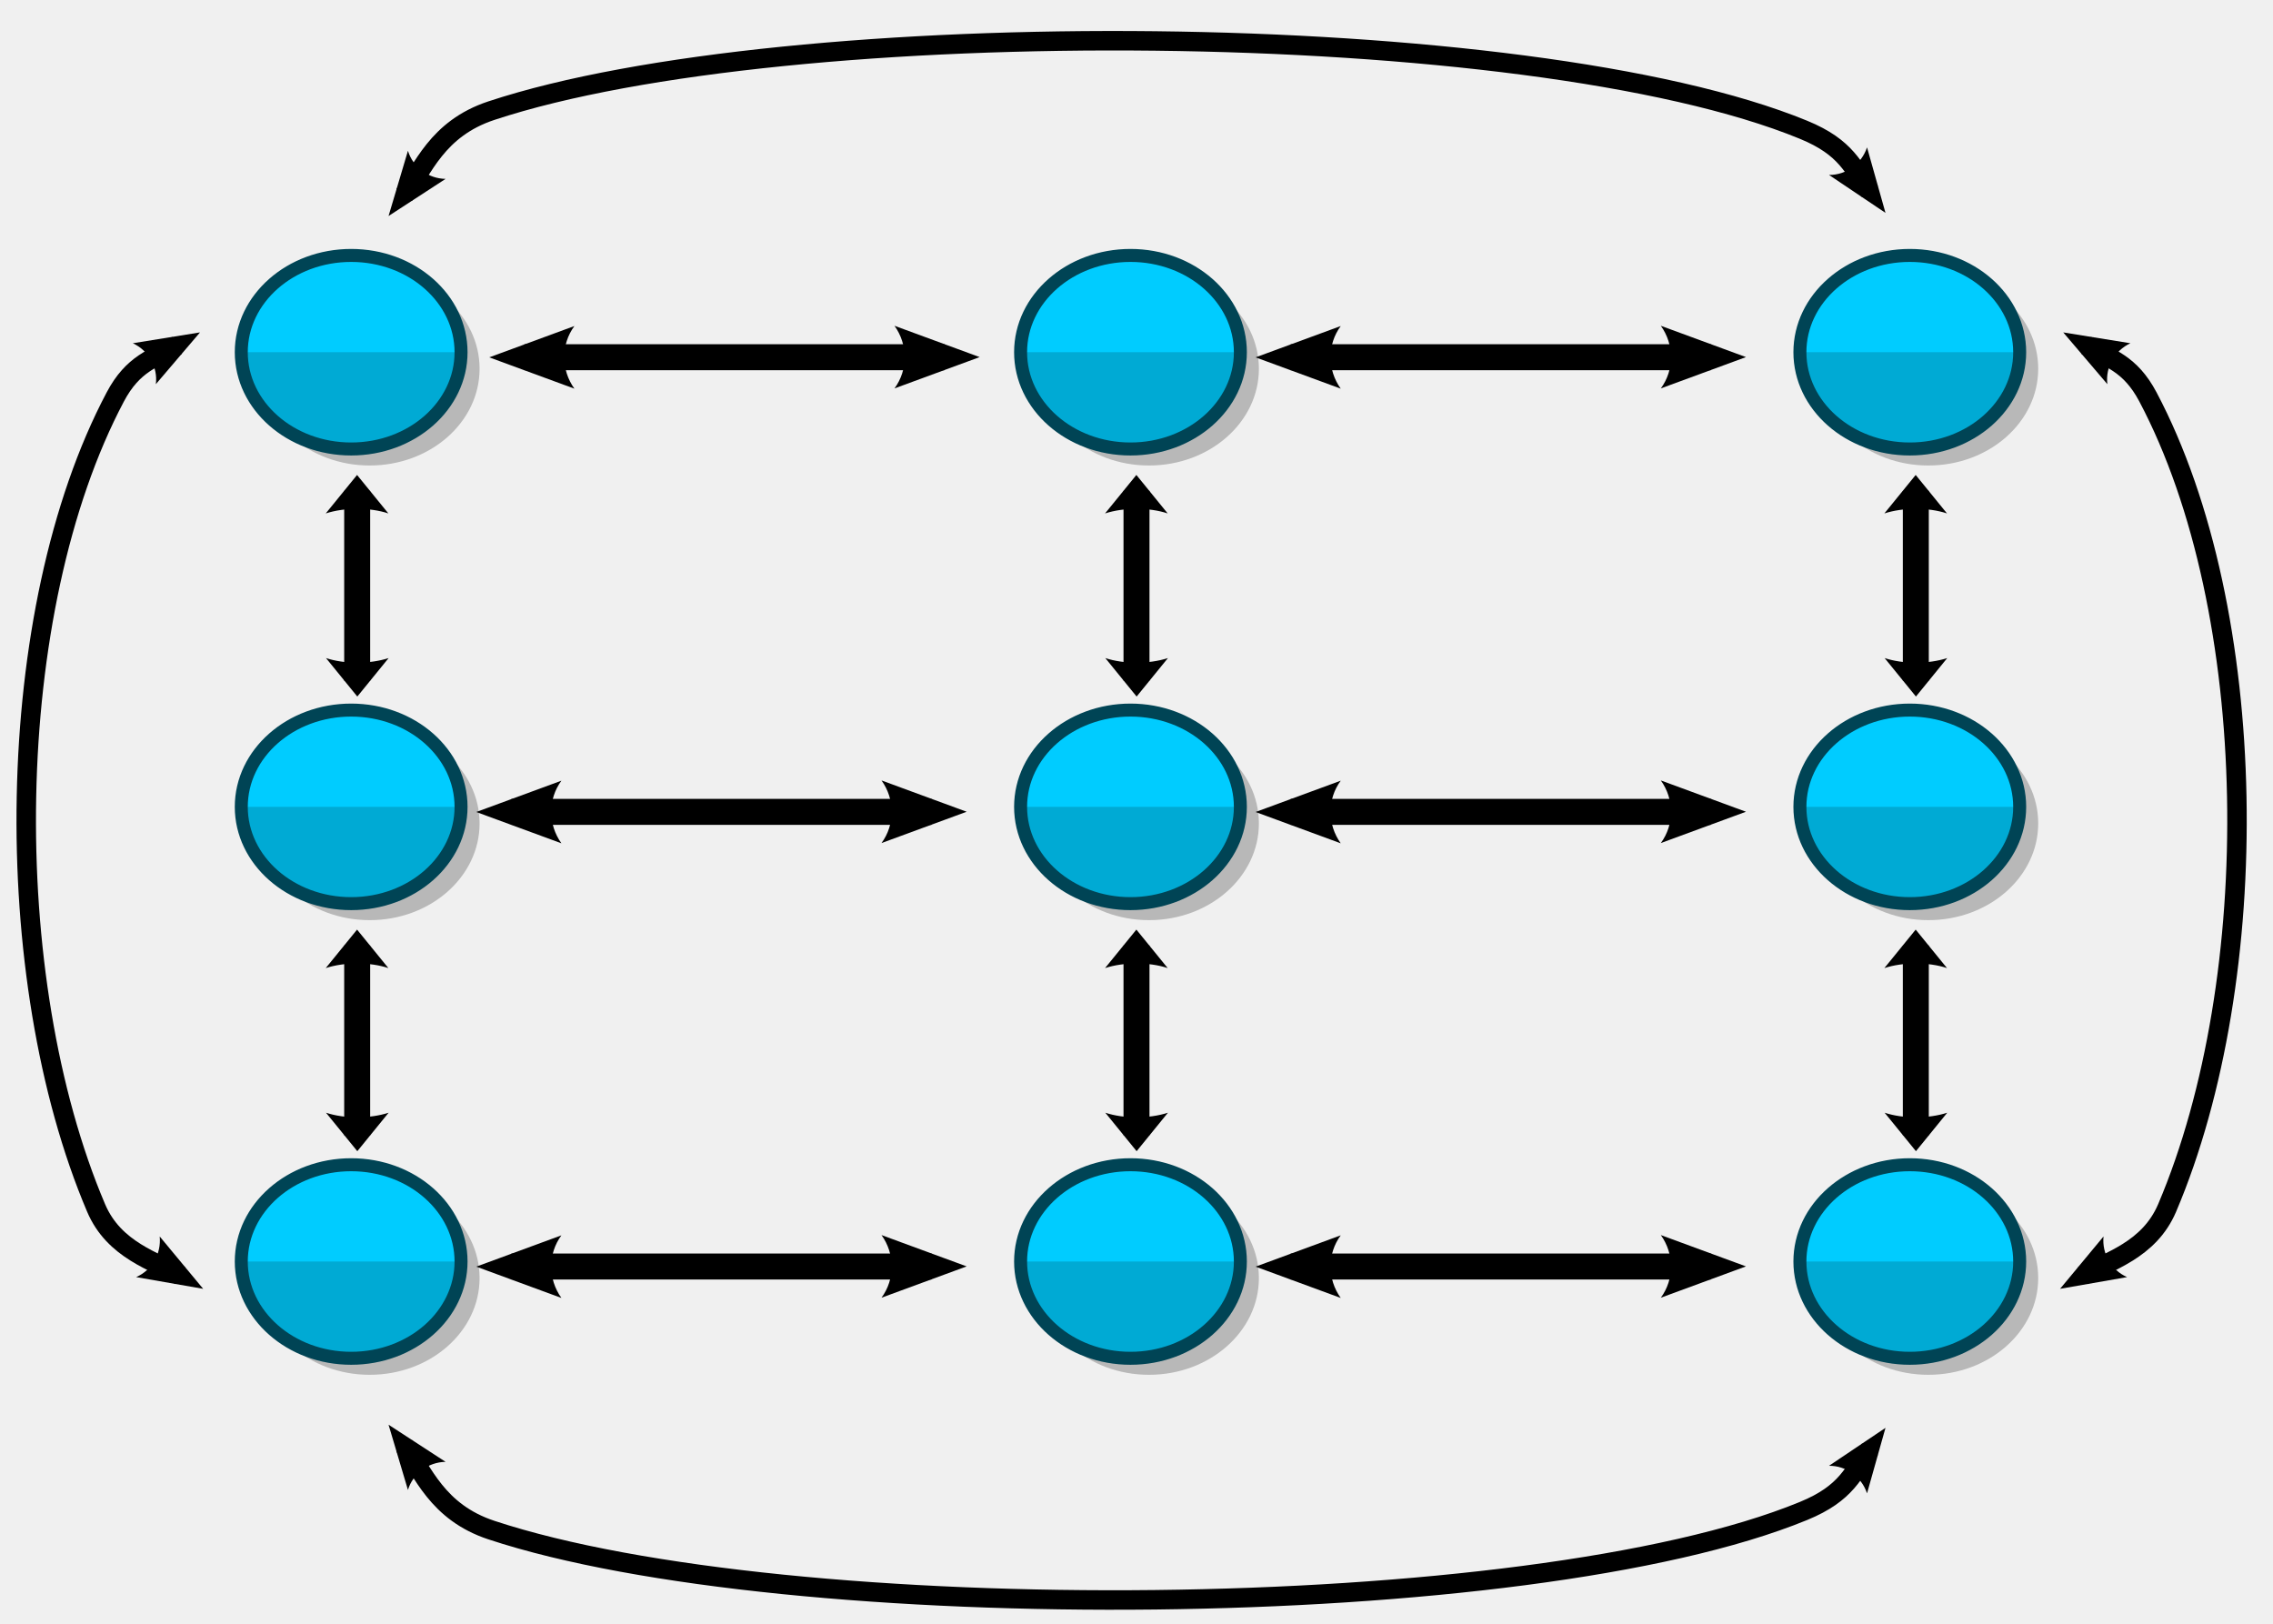
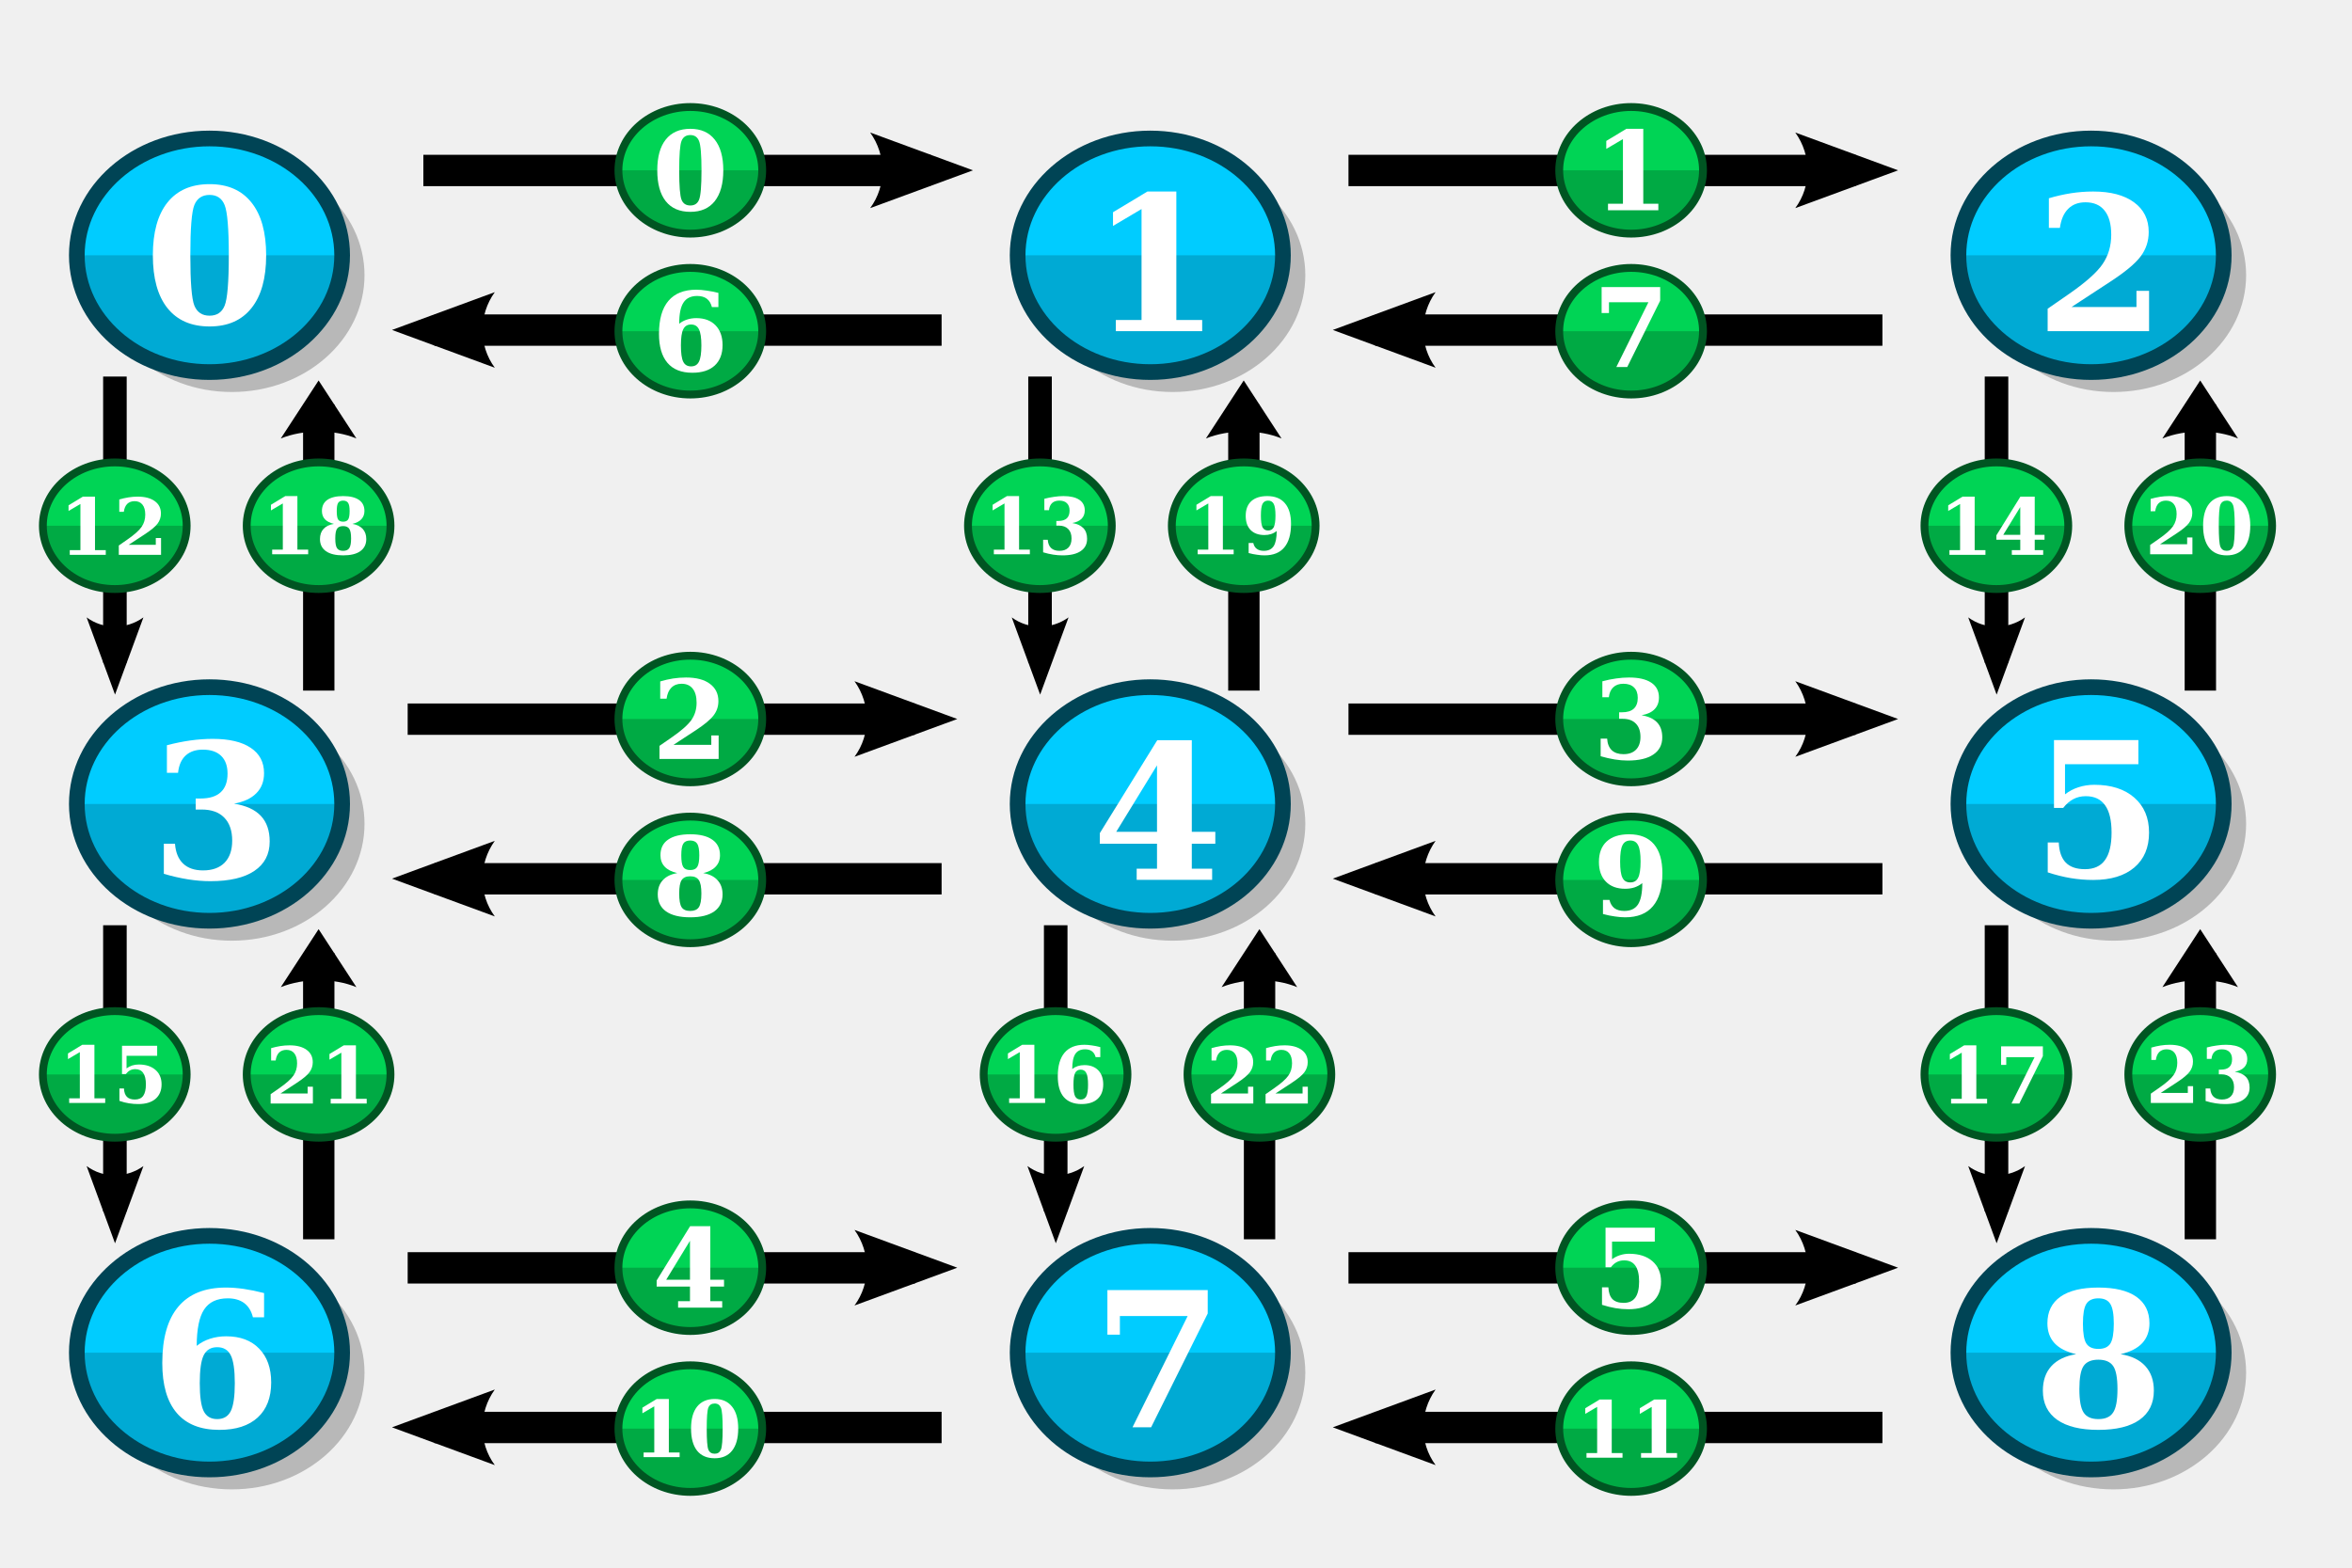
- <svg xmlns="http://www.w3.org/2000/svg" xmlns:xlink="http://www.w3.org/1999/xlink" width="350" height="250" id="svg2" version="1.0">
+ <svg xmlns="http://www.w3.org/2000/svg" xmlns:xlink="http://www.w3.org/1999/xlink" width="300" height="200" id="svg2" version="1.0">
  <defs id="defs4">
-     <marker orient="auto" refY="0.0" refX="0.0" id="Arrow2Sstart" style="overflow:visible">
-       <path id="path3938" style="font-size:12.0;fill-rule:evenodd;stroke-width:0.625;stroke-linejoin:round" d="M 8.719,4.034 L -2.207,0.016 L 8.719,-4.002 C 6.973,-1.63 6.983,1.616 8.719,4.034 z " transform="scale(0.3) translate(-2.3,0)" />
-     </marker>
-     <marker orient="auto" refY="0" refX="0" id="Arrow2Send" style="overflow:visible">
-       <path id="path3324" style="font-size:12px;fill-rule:evenodd;stroke-width:0.625;stroke-linejoin:round" d="M 8.719,4.034 L -2.207,0.016 L 8.719,-4.002 C 6.973,-1.63 6.983,1.616 8.719,4.034 z" transform="matrix(-0.3,0,0,-0.3,0.69,0)" />
-     </marker>
-     <marker orient="auto" refY="0" refX="0" id="Arrow2Mend" style="overflow:visible">
-       <path id="path3318" style="font-size:12px;fill-rule:evenodd;stroke-width:0.625;stroke-linejoin:round" d="M 8.719,4.034 L -2.207,0.016 L 8.719,-4.002 C 6.973,-1.63 6.983,1.616 8.719,4.034 z" transform="scale(-0.6,-0.6)" />
-     </marker>
-     <marker orient="auto" refY="0" refX="0" id="Arrow2Lend" style="overflow:visible">
-       <path id="path3312" style="font-size:12px;fill-rule:evenodd;stroke-width:0.625;stroke-linejoin:round" d="M 8.719,4.034 L -2.207,0.016 L 8.719,-4.002 C 6.973,-1.63 6.983,1.616 8.719,4.034 z" transform="matrix(-1.1,0,0,-1.1,-1.1,0)" />
-     </marker>
-     <marker orient="auto" refY="0" refX="0" id="Arrow1Send" style="overflow:visible">
-       <path id="path3306" d="M 0,0 L 5,-5 L -12.5,0 L 5,5 L 0,0 z" style="fill-rule:evenodd;stroke:#000000;stroke-width:1pt;marker-start:none" transform="matrix(-0.2,0,0,-0.2,-1.2,0)" />
-     </marker>
-     <marker orient="auto" refY="0" refX="0" id="Arrow1Mend" style="overflow:visible">
-       <path id="path3300" d="M 0,0 L 5,-5 L -12.5,0 L 5,5 L 0,0 z" style="fill-rule:evenodd;stroke:#000000;stroke-width:1pt;marker-start:none" transform="matrix(-0.4,0,0,-0.4,-4,0)" />
-     </marker>
-     <marker orient="auto" refY="0" refX="0" id="Arrow1Lend" style="overflow:visible">
-       <path id="path3294" d="M 0,0 L 5,-5 L -12.5,0 L 5,5 L 0,0 z" style="fill-rule:evenodd;stroke:#000000;stroke-width:1pt;marker-start:none" transform="matrix(-0.8,0,0,-0.8,-10,0)" />
+     <marker orient="auto" refY="0.0" refX="0.0" id="Arrow2Send" style="overflow:visible;">
+       <path id="path3324" style="font-size:12.0;fill-rule:evenodd;stroke-width:0.625;stroke-linejoin:round;" d="M 8.719,4.034 L -2.207,0.016 L 8.719,-4.002 C 6.973,-1.63 6.983,1.616 8.719,4.034 z " transform="scale(0.3) rotate(180) translate(-2.3,0)" />
+     </marker>
+     <marker orient="auto" refY="0.0" refX="0.0" id="Arrow2Mend" style="overflow:visible;">
+       <path id="path3318" style="font-size:12.0;fill-rule:evenodd;stroke-width:0.625;stroke-linejoin:round;" d="M 8.719,4.034 L -2.207,0.016 L 8.719,-4.002 C 6.973,-1.63 6.983,1.616 8.719,4.034 z " transform="scale(0.6) rotate(180) translate(0,0)" />
+     </marker>
+     <marker orient="auto" refY="0.0" refX="0.0" id="Arrow2Lend" style="overflow:visible;">
+       <path id="path3312" style="font-size:12.0;fill-rule:evenodd;stroke-width:0.625;stroke-linejoin:round;" d="M 8.719,4.034 L -2.207,0.016 L 8.719,-4.002 C 6.973,-1.63 6.983,1.616 8.719,4.034 z " transform="scale(1.1) rotate(180) translate(1,0)" />
+     </marker>
+     <marker orient="auto" refY="0.0" refX="0.0" id="Arrow1Send" style="overflow:visible;">
+       <path id="path3306" d="M 0.0,0.0 L 5.0,-5.0 L -12.5,0.0 L 5.0,5.0 L 0.0,0.0 z " style="fill-rule:evenodd;stroke:#000000;stroke-width:1.0pt;marker-start:none;" transform="scale(0.2) rotate(180) translate(6,0)" />
+     </marker>
+     <marker orient="auto" refY="0.0" refX="0.0" id="Arrow1Mend" style="overflow:visible;">
+       <path id="path3300" d="M 0.0,0.0 L 5.0,-5.0 L -12.5,0.0 L 5.0,5.0 L 0.0,0.0 z " style="fill-rule:evenodd;stroke:#000000;stroke-width:1.0pt;marker-start:none;" transform="scale(0.4) rotate(180) translate(10,0)" />
+     </marker>
+     <marker orient="auto" refY="0.0" refX="0.0" id="Arrow1Lend" style="overflow:visible;">
+       <path id="path3294" d="M 0.0,0.0 L 5.0,-5.0 L -12.5,0.0 L 5.0,5.0 L 0.0,0.0 z " style="fill-rule:evenodd;stroke:#000000;stroke-width:1.0pt;marker-start:none;" transform="scale(0.8) rotate(180) translate(12.5,0)" />
    </marker>
  </defs>
  <g id="layer1">
-     <g id="g3204" transform="translate(7.353668,21.66133)">
+     <g id="g3204" transform="translate(-20,-7.6293945e-6)">
      <path transform="translate(2.853553,2.542893)" style="opacity:0.5;fill:#808080;fill-opacity:1;stroke:none;stroke-width:2;stroke-linecap:round;stroke-linejoin:round;stroke-miterlimit:4;stroke-dasharray:none;stroke-opacity:1" id="path3199" d="M 63.64,32.567 A 16.92,14.9 0 1 1 29.799,32.567 A 16.92,14.9 0 1 1 63.64,32.567 z" />
      <g id="g3168">
        <path id="path3158" d="M 63.64,33.467 C 63.64,25.242 56.059,18.567 46.72,18.567 C 37.38,18.567 29.799,25.242 29.799,33.467 L 63.64,33.467 z" style="fill:#00ccff;fill-opacity:1;stroke:none;stroke-width:2;stroke-linecap:round;stroke-linejoin:round;stroke-miterlimit:4;stroke-opacity:1" />
        <path style="fill:#00aad4;fill-opacity:1;stroke:none;stroke-width:2;stroke-linecap:round;stroke-linejoin:round;stroke-miterlimit:4;stroke-opacity:1" d="M 63.64,32.567 C 63.64,40.792 56.059,47.467 46.72,47.467 C 37.38,47.467 29.799,40.792 29.799,32.567 L 63.64,32.567 z" id="path2385" />
        <path style="opacity:1;fill:none;fill-opacity:1;stroke:#004455;stroke-width:2;stroke-linecap:round;stroke-linejoin:round;stroke-miterlimit:4;stroke-dasharray:none;stroke-opacity:1" id="path2383" d="M 63.64,32.567 A 16.92,14.9 0 1 1 29.799,32.567 A 16.92,14.9 0 1 1 63.64,32.567 z" />
      </g>
    </g>
-     <text xml:space="preserve" style="font-size:14px;font-style:normal;font-weight:normal;fill:#000000;fill-opacity:1;stroke:none;stroke-width:1px;stroke-linecap:butt;stroke-linejoin:miter;stroke-opacity:1;font-family:Bitstream Vera Sans" x="70.285" y="57.512" id="text3160">
-       <tspan id="tspan3162" x="70.285" y="57.512" />
+     <text xml:space="preserve" style="font-size:14px;font-style:normal;font-weight:normal;fill:#000000;fill-opacity:1;stroke:none;stroke-width:1px;stroke-linecap:butt;stroke-linejoin:miter;stroke-opacity:1;font-family:Bitstream Vera Sans" x="42.931" y="35.85" id="text3160">
+       <tspan id="tspan3162" x="42.931" y="35.85" />
+     </text>
+     <text xml:space="preserve" style="font-size:14px;font-style:normal;font-weight:bold;line-height:125%;fill:#ffffff;fill-opacity:1;stroke:none;stroke-width:2;stroke-linecap:butt;stroke-linejoin:miter;stroke-opacity:1;font-family:Bitstream Vera Sans;-inkscape-font-specification:Bitstream Vera Serif Bold" x="18.37" y="41.304" id="text3164">
+       <tspan id="tspan3166" x="18.37" y="41.304" style="font-size:24px;font-style:normal;font-variant:normal;font-weight:bold;font-stretch:normal;text-align:start;line-height:125%;writing-mode:lr-tb;text-anchor:start;fill:#ffffff;stroke:none;stroke-width:2;font-family:Bitstream Vera Serif;-inkscape-font-specification:Bitstream Vera Serif Bold">0</tspan>
    </text>
    <use x="0" y="0" xlink:href="#g3204" id="use3211" transform="translate(120,7.6293945e-6)" width="300" height="200" />
    <use height="200" width="300" transform="translate(240,7.6293945e-6)" id="use3213" xlink:href="#g3204" y="0" x="0" />
    <use height="200" width="300" transform="translate(120,70.00001)" id="use3217" xlink:href="#g3204" y="0" x="0" />
    <use x="0" y="0" xlink:href="#g3204" id="use3219" transform="translate(240,70.00001)" width="300" height="200" />
+     <text id="text3233" y="42.245" x="139.027" style="font-size:14px;font-style:normal;font-weight:bold;line-height:125%;fill:#ffffff;fill-opacity:1;stroke:none;stroke-width:2;stroke-linecap:butt;stroke-linejoin:miter;stroke-opacity:1;font-family:Bitstream Vera Sans;-inkscape-font-specification:Bitstream Vera Serif Bold" xml:space="preserve">
+       <tspan style="font-size:24px;font-style:normal;font-variant:normal;font-weight:bold;font-stretch:normal;text-align:start;line-height:125%;writing-mode:lr-tb;text-anchor:start;fill:#ffffff;stroke:none;stroke-width:2;font-family:Bitstream Vera Serif;-inkscape-font-specification:Bitstream Vera Serif Bold" y="42.245" x="139.027" id="tspan3235">1</tspan>
+     </text>
+     <text xml:space="preserve" style="font-size:14px;font-style:normal;font-weight:bold;line-height:125%;fill:#ffffff;fill-opacity:1;stroke:none;stroke-width:2;stroke-linecap:butt;stroke-linejoin:miter;stroke-opacity:1;font-family:Bitstream Vera Sans;-inkscape-font-specification:Bitstream Vera Serif Bold" x="259.572" y="42.245" id="text3237">
+       <tspan id="tspan3239" x="259.572" y="42.245" style="font-size:24px;font-style:normal;font-variant:normal;font-weight:bold;font-stretch:normal;text-align:start;line-height:125%;writing-mode:lr-tb;text-anchor:start;fill:#ffffff;stroke:none;stroke-width:2;font-family:Bitstream Vera Serif;-inkscape-font-specification:Bitstream Vera Serif Bold">2</tspan>
+     </text>
+     <text id="text3241" y="111.917" x="259.221" style="font-size:14px;font-style:normal;font-weight:bold;line-height:125%;fill:#ffffff;fill-opacity:1;stroke:none;stroke-width:2;stroke-linecap:butt;stroke-linejoin:miter;stroke-opacity:1;font-family:Bitstream Vera Sans;-inkscape-font-specification:Bitstream Vera Serif Bold" xml:space="preserve">
+       <tspan style="font-size:24px;font-style:normal;font-variant:normal;font-weight:bold;font-stretch:normal;text-align:start;line-height:125%;writing-mode:lr-tb;text-anchor:start;fill:#ffffff;stroke:none;stroke-width:2;font-family:Bitstream Vera Serif;-inkscape-font-specification:Bitstream Vera Serif Bold" y="111.917" x="259.221" id="tspan3243">5</tspan>
+     </text>
+     <text xml:space="preserve" style="font-size:14px;font-style:normal;font-weight:bold;line-height:125%;fill:#ffffff;fill-opacity:1;stroke:none;stroke-width:2;stroke-linecap:butt;stroke-linejoin:miter;stroke-opacity:1;font-family:Bitstream Vera Sans;-inkscape-font-specification:Bitstream Vera Serif Bold" x="139.297" y="112.245" id="text3245">
+       <tspan id="tspan3247" x="139.297" y="112.245" style="font-size:24px;font-style:normal;font-variant:normal;font-weight:bold;font-stretch:normal;text-align:start;line-height:125%;writing-mode:lr-tb;text-anchor:start;fill:#ffffff;stroke:none;stroke-width:2;font-family:Bitstream Vera Serif;-inkscape-font-specification:Bitstream Vera Serif Bold">4</tspan>
+     </text>
    <use x="0" y="0" xlink:href="#g3204" id="use3281" transform="translate(0,70.00001)" width="300" height="200" />
+     <text id="text3249" y="112.075" x="19.226" style="font-size:14px;font-style:normal;font-weight:bold;line-height:125%;fill:#ffffff;fill-opacity:1;stroke:none;stroke-width:2;stroke-linecap:butt;stroke-linejoin:miter;stroke-opacity:1;font-family:Bitstream Vera Sans;-inkscape-font-specification:Bitstream Vera Serif Bold" xml:space="preserve">
+       <tspan style="font-size:24px;font-style:normal;font-variant:normal;font-weight:bold;font-stretch:normal;text-align:start;line-height:125%;writing-mode:lr-tb;text-anchor:start;fill:#ffffff;stroke:none;stroke-width:2;font-family:Bitstream Vera Serif;-inkscape-font-specification:Bitstream Vera Serif Bold" y="112.075" x="19.226" id="tspan3251">3</tspan>
+     </text>
    <use x="0" y="0" xlink:href="#g3204" id="use3253" transform="translate(120,140)" width="300" height="200" />
    <use height="200" width="300" transform="translate(240,140)" id="use3255" xlink:href="#g3204" y="0" x="0" />
+     <text xml:space="preserve" style="font-size:14px;font-style:normal;font-weight:bold;line-height:125%;fill:#ffffff;fill-opacity:1;stroke:none;stroke-width:2;stroke-linecap:butt;stroke-linejoin:miter;stroke-opacity:1;font-family:Bitstream Vera Sans;-inkscape-font-specification:Bitstream Vera Serif Bold" x="259.32" y="182.075" id="text3269">
+       <tspan id="tspan3271" x="259.32" y="182.075" style="font-size:24px;font-style:normal;font-variant:normal;font-weight:bold;font-stretch:normal;text-align:start;line-height:125%;writing-mode:lr-tb;text-anchor:start;fill:#ffffff;stroke:none;stroke-width:2;font-family:Bitstream Vera Serif;-inkscape-font-specification:Bitstream Vera Serif Bold">8</tspan>
+     </text>
+     <text id="text3273" y="182.087" x="139.344" style="font-size:14px;font-style:normal;font-weight:bold;line-height:125%;fill:#ffffff;fill-opacity:1;stroke:none;stroke-width:2;stroke-linecap:butt;stroke-linejoin:miter;stroke-opacity:1;font-family:Bitstream Vera Sans;-inkscape-font-specification:Bitstream Vera Serif Bold" xml:space="preserve">
+       <tspan style="font-size:24px;font-style:normal;font-variant:normal;font-weight:bold;font-stretch:normal;text-align:start;line-height:125%;writing-mode:lr-tb;text-anchor:start;fill:#ffffff;stroke:none;stroke-width:2;font-family:Bitstream Vera Serif;-inkscape-font-specification:Bitstream Vera Serif Bold" y="182.087" x="139.344" id="tspan3275">7</tspan>
+     </text>
    <use x="0" y="0" xlink:href="#g3204" id="use3283" transform="translate(0,140)" width="300" height="200" />
+     <text xml:space="preserve" style="font-size:14px;font-style:normal;font-weight:bold;line-height:125%;fill:#ffffff;fill-opacity:1;stroke:none;stroke-width:2;stroke-linecap:butt;stroke-linejoin:miter;stroke-opacity:1;font-family:Bitstream Vera Sans;-inkscape-font-specification:Bitstream Vera Serif Bold" x="19.185" y="182.075" id="text3277">
+       <tspan id="tspan3279" x="19.185" y="182.075" style="font-size:24px;font-style:normal;font-variant:normal;font-weight:bold;font-stretch:normal;text-align:start;line-height:125%;writing-mode:lr-tb;text-anchor:start;fill:#ffffff;stroke:none;stroke-width:2;font-family:Bitstream Vera Serif;-inkscape-font-specification:Bitstream Vera Serif Bold">6</tspan>
+     </text>
  </g>
  <g id="layer2">
-     <path style="fill:none;fill-opacity:1;fill-rule:evenodd;stroke:#000000;stroke-width:4;stroke-linecap:butt;stroke-linejoin:miter;marker-start:url(#Arrow2Sstart);marker-end:url(#Arrow2Send);stroke-opacity:1" d="M 80.745,55 L 145.439,55" id="path3286" />
-     <use x="0" y="0" xlink:href="#path3286" id="use7505" transform="matrix(0,-0.4518081,1,0,4.601123e-6,141.2813)" width="300" height="200" style="fill:none" />
-     <use x="0" y="0" xlink:href="#path3286" id="use7582" transform="translate(118,0)" width="300" height="200" style="fill:none" />
-     <use height="200" width="300" transform="translate(118,70.00001)" id="use7594" xlink:href="#path3286" y="0" x="0" style="fill:none" />
-     <use x="0" y="0" xlink:href="#path3286" id="use7606" transform="translate(118,140)" width="300" height="200" style="fill:none" />
-     <use height="200" width="300" transform="translate(-2,140)" id="use7618" xlink:href="#path3286" y="0" x="0" style="fill:none" />
-     <use x="0" y="0" xlink:href="#path3286" id="use7630" transform="translate(-2,70.00001)" width="300" height="200" style="fill:none" />
-     <use x="0" y="0" xlink:href="#use7505" id="use4719" transform="translate(120,0)" width="350" height="250" style="fill:none" />
-     <use height="250" width="350" transform="translate(240,0)" id="use4721" xlink:href="#use7505" y="0" x="0" style="fill:none" />
-     <use x="0" y="0" xlink:href="#use7505" id="use4723" transform="translate(240,70)" width="350" height="250" style="fill:none" />
-     <use height="250" width="350" transform="translate(120,70)" id="use4725" xlink:href="#use7505" y="0" x="0" style="fill:none" />
-     <use x="0" y="0" xlink:href="#use7505" id="use4727" transform="translate(0,70)" width="350" height="250" style="fill:none" />
-   </g>
-   <g id="layer3">
-     <path id="path4730" d="M 62.245,30 C 65.123,26.146 67.231,19.82 75.68,17.03 C 121.304,1.962 235.214,2.518 277.715,19.982 C 284.411,22.733 285.334,25.904 287.939,29.5" style="fill:none;fill-opacity:1;fill-rule:evenodd;stroke:#000000;stroke-width:3;stroke-linecap:butt;stroke-linejoin:miter;marker-start:url(#Arrow2Sstart);marker-end:url(#Arrow2Send);stroke-opacity:1" />
-     <use x="0" y="0" xlink:href="#path4730" id="use4733" transform="matrix(1,0,0,-1,0,252.6162)" width="350" height="250" />
-     <path style="fill:none;fill-opacity:1;fill-rule:evenodd;stroke:#000000;stroke-width:3;stroke-linecap:butt;stroke-linejoin:miter;marker-start:url(#Arrow2Sstart);marker-end:url(#Arrow2Send);stroke-opacity:1" d="M 27.768,196.412 C 23.914,194.177 17.588,192.541 14.798,185.981 C -0.27,150.557 0.286,94.116 17.75,61.117 C 20.501,55.919 23.672,55.202 27.268,53.179" id="path4735" />
-     <use x="0" y="0" xlink:href="#path4735" id="use4737" transform="matrix(-1,0,0,1,348.4957,0)" width="350" height="250" />
+     <path style="fill:#000000;fill-opacity:1;fill-rule:evenodd;stroke:#000000;stroke-width:4;stroke-linecap:butt;stroke-linejoin:miter;marker-end:url(#Arrow2Send);stroke-opacity:1" d="M 54,21.748 L 118.694,21.748" id="path3286" />
+     <g transform="matrix(0.541933,0,0,0.541933,62.7324,4.079742)" id="g7282">
+       <g id="g7286">
+         <path style="fill:#00d455;fill-opacity:1;stroke:none;stroke-width:2;stroke-linecap:round;stroke-linejoin:round;stroke-miterlimit:4;stroke-opacity:1" d="M 63.64,34.02 C 63.64,25.287 56.059,18.198 46.72,18.198 C 37.38,18.198 29.799,25.287 29.799,34.02 L 63.64,34.02 z" id="path7288" />
+         <path id="path7290" d="M 63.64,32.567 C 63.64,40.792 56.059,47.467 46.72,47.467 C 37.38,47.467 29.799,40.792 29.799,32.567 L 63.64,32.567 z" style="fill:#00aa44;fill-opacity:1;stroke:none;stroke-width:2;stroke-linecap:round;stroke-linejoin:round;stroke-miterlimit:4;stroke-opacity:1" />
+         <path d="M 63.64,32.567 A 16.92,14.9 0 1 1 29.799,32.567 A 16.92,14.9 0 1 1 63.64,32.567 z" id="path7292" style="opacity:1;fill:none;fill-opacity:1;stroke:#005522;stroke-width:1.845;stroke-linecap:round;stroke-linejoin:round;stroke-miterlimit:4;stroke-dasharray:none;stroke-opacity:1" />
+       </g>
+     </g>
+     <text xml:space="preserve" style="font-size:14px;font-style:normal;font-weight:normal;line-height:125%;fill:#ffffff;fill-opacity:1;stroke:none;stroke-width:1px;stroke-linecap:butt;stroke-linejoin:miter;stroke-opacity:1;font-family:Bitstream Vera Sans" x="83.181" y="26.825" id="text7278">
+       <tspan id="tspan7280" x="83.181" y="26.825" style="font-size:14px;font-style:normal;font-variant:normal;font-weight:bold;font-stretch:normal;text-align:start;line-height:125%;writing-mode:lr-tb;text-anchor:start;fill:#ffffff;font-family:Bitstream Vera Serif;-inkscape-font-specification:Bitstream Vera Serif Bold">0</tspan>
+     </text>
+     <use x="0" y="0" xlink:href="#path3286" id="use7274" transform="matrix(-1,0,0,1,174.1026,20.36396)" width="300" height="200" />
+     <g id="g7314" transform="translate(-1.657917,4.363961)">
+       <use height="200" width="300" transform="translate(1.657917,16.16306)" id="use7300" xlink:href="#g7282" y="0" x="0" />
+     </g>
+     <path id="use7496" d="M 14.657,48.04 L 14.657,84.552" style="fill:#000000;fill-opacity:1;fill-rule:evenodd;stroke:#000000;stroke-width:3.005;stroke-linecap:butt;stroke-linejoin:miter;marker-end:url(#Arrow2Send);stroke-opacity:1" />
+     <g id="g7498" transform="translate(-75.07098,29.17917)">
+       <use x="0" y="0" xlink:href="#g7282" id="use7500" transform="translate(1.657917,16.16306)" width="300" height="200" />
+     </g>
+     <use x="0" y="0" xlink:href="#path3286" id="use7505" transform="matrix(0,-0.564374,1,0,18.90922,118.5782)" width="300" height="200" />
+     <g transform="translate(-49.07097,29.17917)" id="g7509">
+       <use height="200" width="300" transform="translate(1.657917,16.16306)" id="use7511" xlink:href="#g7282" y="0" x="0" />
+     </g>
+     <path style="fill:#000000;fill-opacity:1;fill-rule:evenodd;stroke:#000000;stroke-width:3.005;stroke-linecap:butt;stroke-linejoin:miter;marker-end:url(#Arrow2Send);stroke-opacity:1" d="M 14.657,118.04 L 14.657,154.552" id="path7513" />
+     <g transform="translate(-75.07098,99.17917)" id="g7515">
+       <use height="200" width="300" transform="translate(1.657917,16.16306)" id="use7517" xlink:href="#g7282" y="0" x="0" />
+     </g>
+     <use height="200" width="300" transform="matrix(0,-0.564374,1,0,18.90922,188.5782)" id="use7519" xlink:href="#path3286" y="0" x="0" />
+     <g id="g7521" transform="translate(-49.07097,99.17917)">
+       <use x="0" y="0" xlink:href="#g7282" id="use7523" transform="translate(1.657917,16.16306)" width="300" height="200" />
+     </g>
+     <path id="path7525" d="M 134.657,118.04 L 134.657,154.552" style="fill:#000000;fill-opacity:1;fill-rule:evenodd;stroke:#000000;stroke-width:3.005;stroke-linecap:butt;stroke-linejoin:miter;marker-end:url(#Arrow2Send);stroke-opacity:1" />
+     <g id="g7527" transform="translate(44.92903,99.17917)">
+       <use x="0" y="0" xlink:href="#g7282" id="use7529" transform="translate(1.657917,16.16306)" width="300" height="200" />
+     </g>
+     <use x="0" y="0" xlink:href="#path3286" id="use7531" transform="matrix(0,-0.564374,1,0,138.9092,188.5782)" width="300" height="200" />
+     <g transform="translate(70.92902,99.17917)" id="g7533" style="-inkscape-font-specification:Bitstream Vera Serif Bold;font-family:Bitstream Vera Serif;font-weight:bold;font-style:normal;font-stretch:normal;font-variant:normal;font-size:10px;text-anchor:start;text-align:start;writing-mode:lr;line-height:125%">
+       <use height="200" width="300" transform="translate(1.657917,16.16306)" id="use7535" xlink:href="#g7282" y="0" x="0" style="-inkscape-font-specification:Bitstream Vera Serif Bold;font-family:Bitstream Vera Serif;font-weight:bold;font-style:normal;font-stretch:normal;font-variant:normal;font-size:10px;text-anchor:start;text-align:start;writing-mode:lr;line-height:125%" />
+     </g>
+     <path style="fill:#000000;fill-opacity:1;fill-rule:evenodd;stroke:#000000;stroke-width:3.005;stroke-linecap:butt;stroke-linejoin:miter;marker-end:url(#Arrow2Send);stroke-opacity:1" d="M 254.657,118.04 L 254.657,154.552" id="path7537" />
+     <g transform="translate(164.929,99.17917)" id="g7539" style="-inkscape-font-specification:Bitstream Vera Serif Bold;font-family:Bitstream Vera Serif;font-weight:bold;font-style:normal;font-stretch:normal;font-variant:normal;font-size:10px;text-anchor:start;text-align:start;writing-mode:lr;line-height:125%">
+       <use height="200" width="300" transform="translate(1.657917,16.16306)" id="use7541" xlink:href="#g7282" y="0" x="0" style="-inkscape-font-specification:Bitstream Vera Serif Bold;font-family:Bitstream Vera Serif;font-weight:bold;font-style:normal;font-stretch:normal;font-variant:normal;font-size:10px;text-anchor:start;text-align:start;writing-mode:lr;line-height:125%" />
+     </g>
+     <use height="200" width="300" transform="matrix(0,-0.564374,1,0,258.9092,188.5782)" id="use7543" xlink:href="#path3286" y="0" x="0" />
+     <g id="g7545" transform="translate(190.929,99.17917)">
+       <use x="0" y="0" xlink:href="#g7282" id="use7547" transform="translate(1.657917,16.16306)" width="300" height="200" />
+     </g>
+     <path id="path7549" d="M 254.657,48.04 L 254.657,84.552" style="fill:#000000;fill-opacity:1;fill-rule:evenodd;stroke:#000000;stroke-width:3.005;stroke-linecap:butt;stroke-linejoin:miter;marker-end:url(#Arrow2Send);stroke-opacity:1" />
+     <g id="g7551" transform="translate(164.929,29.17917)">
+       <use x="0" y="0" xlink:href="#g7282" id="use7553" transform="translate(1.657917,16.16306)" width="300" height="200" />
+     </g>
+     <use x="0" y="0" xlink:href="#path3286" id="use7555" transform="matrix(0,-0.564374,1,0,258.9092,118.5782)" width="300" height="200" />
+     <g transform="translate(190.929,29.17917)" id="g7557" style="-inkscape-font-specification:Bitstream Vera Serif Bold;font-family:Bitstream Vera Serif;font-weight:bold;font-style:normal;font-stretch:normal;font-variant:normal;font-size:10px;text-anchor:start;text-align:start;writing-mode:lr;line-height:125%">
+       <use height="200" width="300" transform="translate(1.657917,16.16306)" id="use7559" xlink:href="#g7282" y="0" x="0" style="-inkscape-font-specification:Bitstream Vera Serif Bold;font-family:Bitstream Vera Serif;font-weight:bold;font-style:normal;font-stretch:normal;font-variant:normal;font-size:10px;text-anchor:start;text-align:start;writing-mode:lr;line-height:125%" />
+     </g>
+     <path style="fill:#000000;fill-opacity:1;fill-rule:evenodd;stroke:#000000;stroke-width:3.005;stroke-linecap:butt;stroke-linejoin:miter;marker-end:url(#Arrow2Send);stroke-opacity:1" d="M 132.657,48.04 L 132.657,84.552" id="path7561" />
+     <g transform="translate(42.92902,29.17917)" id="g7563">
+       <use height="200" width="300" transform="translate(1.657917,16.16306)" id="use7565" xlink:href="#g7282" y="0" x="0" />
+     </g>
+     <use height="200" width="300" transform="matrix(0,-0.564374,1,0,136.9092,118.5782)" id="use7567" xlink:href="#path3286" y="0" x="0" />
+     <g id="g7569" transform="translate(68.92902,29.17917)">
+       <use x="0" y="0" xlink:href="#g7282" id="use7571" transform="translate(1.657917,16.16306)" width="300" height="200" />
+     </g>
+     <use height="200" width="300" transform="matrix(-1,0,0,1,294.1026,20.36396)" id="use7576" xlink:href="#path3286" y="0" x="0" />
+     <g transform="translate(118.3421,4.363961)" id="g7578">
+       <use x="0" y="0" xlink:href="#g7282" id="use7580" transform="translate(1.657917,16.16306)" width="300" height="200" />
+     </g>
+     <use x="0" y="0" xlink:href="#path3286" id="use7582" transform="translate(118,0)" width="300" height="200" />
+     <g id="g7584" transform="matrix(-1,0,0,1,297.7605,-16.16306)">
+       <use height="200" width="300" transform="translate(1.657917,16.16306)" id="use7586" xlink:href="#g7282" y="0" x="0" />
+     </g>
+     <use x="0" y="0" xlink:href="#path3286" id="use7588" transform="matrix(-1,0,0,1,294.1026,90.36396)" width="300" height="200" />
+     <g id="g7590" transform="translate(118.3421,74.36396)">
+       <use height="200" width="300" transform="translate(1.657917,16.16306)" id="use7592" xlink:href="#g7282" y="0" x="0" />
+     </g>
+     <use height="200" width="300" transform="translate(118,70)" id="use7594" xlink:href="#path3286" y="0" x="0" />
+     <g transform="matrix(-1,0,0,1,297.7605,53.83694)" id="g7596">
+       <use x="0" y="0" xlink:href="#g7282" id="use7598" transform="translate(1.657917,16.16306)" width="300" height="200" />
+     </g>
+     <use height="200" width="300" transform="matrix(-1,0,0,1,294.1026,160.364)" id="use7600" xlink:href="#path3286" y="0" x="0" />
+     <g transform="translate(118.3421,144.364)" id="g7602">
+       <use x="0" y="0" xlink:href="#g7282" id="use7604" transform="translate(1.657917,16.16306)" width="300" height="200" />
+     </g>
+     <use x="0" y="0" xlink:href="#path3286" id="use7606" transform="translate(118,140)" width="300" height="200" />
+     <g id="g7608" transform="matrix(-1,0,0,1,297.7605,123.8369)">
+       <use height="200" width="300" transform="translate(1.657917,16.16306)" id="use7610" xlink:href="#g7282" y="0" x="0" />
+     </g>
+     <use x="0" y="0" xlink:href="#path3286" id="use7612" transform="matrix(-1,0,0,1,174.1026,160.364)" width="300" height="200" />
+     <g id="g7614" transform="translate(-1.65792,144.364)">
+       <use height="200" width="300" transform="translate(1.657917,16.16306)" id="use7616" xlink:href="#g7282" y="0" x="0" />
+     </g>
+     <use height="200" width="300" transform="translate(-2,140)" id="use7618" xlink:href="#path3286" y="0" x="0" />
+     <g transform="matrix(-1,0,0,1,177.7605,123.8369)" id="g7620">
+       <use x="0" y="0" xlink:href="#g7282" id="use7622" transform="translate(1.657917,16.16306)" width="300" height="200" />
+     </g>
+     <use height="200" width="300" transform="matrix(-1,0,0,1,174.1026,90.36396)" id="use7624" xlink:href="#path3286" y="0" x="0" />
+     <g transform="translate(-1.65792,74.36396)" id="g7626">
+       <use x="0" y="0" xlink:href="#g7282" id="use7628" transform="translate(1.657917,16.16306)" width="300" height="200" />
+     </g>
+     <use x="0" y="0" xlink:href="#path3286" id="use7630" transform="translate(-2,70)" width="300" height="200" />
+     <g id="g7632" transform="matrix(-1,0,0,1,177.7605,53.83694)">
+       <use height="200" width="300" transform="translate(1.657917,16.16306)" id="use7634" xlink:href="#g7282" y="0" x="0" />
+     </g>
+     <text id="text7636" y="26.825" x="203.181" style="font-size:14px;font-style:normal;font-weight:normal;line-height:125%;fill:#ffffff;fill-opacity:1;stroke:none;stroke-width:1px;stroke-linecap:butt;stroke-linejoin:miter;stroke-opacity:1;font-family:Bitstream Vera Sans" xml:space="preserve">
+       <tspan style="font-size:14px;font-style:normal;font-variant:normal;font-weight:bold;font-stretch:normal;text-align:start;line-height:125%;writing-mode:lr-tb;text-anchor:start;fill:#ffffff;font-family:Bitstream Vera Serif;-inkscape-font-specification:Bitstream Vera Serif Bold" y="26.825" x="203.181" id="tspan7638">1</tspan>
+     </text>
+     <text xml:space="preserve" style="font-size:14px;font-style:normal;font-weight:normal;line-height:125%;fill:#ffffff;fill-opacity:1;stroke:none;stroke-width:1px;stroke-linecap:butt;stroke-linejoin:miter;stroke-opacity:1;font-family:Bitstream Vera Sans" x="83.181" y="96.825" id="text7640">
+       <tspan id="tspan7642" x="83.181" y="96.825" style="font-size:14px;font-style:normal;font-variant:normal;font-weight:bold;font-stretch:normal;text-align:start;line-height:125%;writing-mode:lr-tb;text-anchor:start;fill:#ffffff;font-family:Bitstream Vera Serif;-inkscape-font-specification:Bitstream Vera Serif Bold">2</tspan>
+     </text>
+     <text id="text7644" y="96.825" x="203.181" style="font-size:14px;font-style:normal;font-weight:normal;line-height:125%;fill:#ffffff;fill-opacity:1;stroke:none;stroke-width:1px;stroke-linecap:butt;stroke-linejoin:miter;stroke-opacity:1;font-family:Bitstream Vera Sans" xml:space="preserve">
+       <tspan style="font-size:14px;font-style:normal;font-variant:normal;font-weight:bold;font-stretch:normal;text-align:start;line-height:125%;writing-mode:lr-tb;text-anchor:start;fill:#ffffff;font-family:Bitstream Vera Serif;-inkscape-font-specification:Bitstream Vera Serif Bold" y="96.825" x="203.181" id="tspan7646">3</tspan>
+     </text>
+     <text xml:space="preserve" style="font-size:14px;font-style:normal;font-weight:normal;line-height:125%;fill:#ffffff;fill-opacity:1;stroke:none;stroke-width:1px;stroke-linecap:butt;stroke-linejoin:miter;stroke-opacity:1;font-family:Bitstream Vera Sans" x="83.181" y="166.825" id="text7648">
+       <tspan id="tspan7650" x="83.181" y="166.825" style="font-size:14px;font-style:normal;font-variant:normal;font-weight:bold;font-stretch:normal;text-align:start;line-height:125%;writing-mode:lr-tb;text-anchor:start;fill:#ffffff;font-family:Bitstream Vera Serif;-inkscape-font-specification:Bitstream Vera Serif Bold">4</tspan>
+     </text>
+     <text id="text7652" y="166.825" x="203.181" style="font-size:14px;font-style:normal;font-weight:normal;line-height:125%;fill:#ffffff;fill-opacity:1;stroke:none;stroke-width:1px;stroke-linecap:butt;stroke-linejoin:miter;stroke-opacity:1;font-family:Bitstream Vera Sans" xml:space="preserve">
+       <tspan style="font-size:14px;font-style:normal;font-variant:normal;font-weight:bold;font-stretch:normal;text-align:start;line-height:125%;writing-mode:lr-tb;text-anchor:start;fill:#ffffff;font-family:Bitstream Vera Serif;-inkscape-font-specification:Bitstream Vera Serif Bold" y="166.825" x="203.181" id="tspan7654">5</tspan>
+     </text>
+     <text xml:space="preserve" style="font-size:10px;font-style:normal;font-variant:normal;font-weight:bold;font-stretch:normal;text-align:start;line-height:125%;writing-mode:lr-tb;text-anchor:start;fill:#ffffff;fill-opacity:1;stroke:none;stroke-width:1px;stroke-linecap:butt;stroke-linejoin:miter;stroke-opacity:1;font-family:Bitstream Vera Serif;-inkscape-font-specification:Bitstream Vera Serif Bold" x="200.983" y="185.967" id="text7656">
+       <tspan id="tspan7658" x="200.983" y="185.967" style="font-size:10px;font-style:normal;font-variant:normal;font-weight:bold;font-stretch:normal;text-align:start;line-height:125%;writing-mode:lr-tb;text-anchor:start;fill:#ffffff;font-family:Bitstream Vera Serif;-inkscape-font-specification:Bitstream Vera Serif Bold">11</tspan>
+     </text>
+     <text id="text7660" y="185.896" x="80.72" style="font-size:14px;font-style:normal;font-weight:normal;line-height:125%;fill:#ffffff;fill-opacity:1;stroke:none;stroke-width:1px;stroke-linecap:butt;stroke-linejoin:miter;stroke-opacity:1;font-family:Bitstream Vera Sans" xml:space="preserve">
+       <tspan style="font-size:10px;font-style:normal;font-variant:normal;font-weight:bold;font-stretch:normal;text-align:start;line-height:125%;writing-mode:lr-tb;text-anchor:start;fill:#ffffff;font-family:Bitstream Vera Serif;-inkscape-font-specification:Bitstream Vera Serif Bold" y="185.896" x="80.72" id="tspan7662">10</tspan>
+     </text>
+     <text xml:space="preserve" style="font-size:14px;font-style:normal;font-weight:normal;line-height:125%;fill:#ffffff;fill-opacity:1;stroke:none;stroke-width:1px;stroke-linecap:butt;stroke-linejoin:miter;stroke-opacity:1;font-family:Bitstream Vera Sans" x="83.181" y="116.825" id="text7664">
+       <tspan id="tspan7666" x="83.181" y="116.825" style="font-size:14px;font-style:normal;font-variant:normal;font-weight:bold;font-stretch:normal;text-align:start;line-height:125%;writing-mode:lr-tb;text-anchor:start;fill:#ffffff;font-family:Bitstream Vera Serif;-inkscape-font-specification:Bitstream Vera Serif Bold">8</tspan>
+     </text>
+     <text id="text7668" y="116.825" x="203.181" style="font-size:14px;font-style:normal;font-weight:normal;line-height:125%;fill:#ffffff;fill-opacity:1;stroke:none;stroke-width:1px;stroke-linecap:butt;stroke-linejoin:miter;stroke-opacity:1;font-family:Bitstream Vera Sans" xml:space="preserve">
+       <tspan style="font-size:14px;font-style:normal;font-variant:normal;font-weight:bold;font-stretch:normal;text-align:start;line-height:125%;writing-mode:lr-tb;text-anchor:start;fill:#ffffff;font-family:Bitstream Vera Serif;-inkscape-font-specification:Bitstream Vera Serif Bold" y="116.825" x="203.181" id="tspan7670">9</tspan>
+     </text>
+     <text xml:space="preserve" style="font-size:14px;font-style:normal;font-weight:normal;line-height:125%;fill:#ffffff;fill-opacity:1;stroke:none;stroke-width:1px;stroke-linecap:butt;stroke-linejoin:miter;stroke-opacity:1;font-family:Bitstream Vera Sans" x="203.181" y="46.825" id="text7672">
+       <tspan id="tspan7674" x="203.181" y="46.825" style="font-size:14px;font-style:normal;font-variant:normal;font-weight:bold;font-stretch:normal;text-align:start;line-height:125%;writing-mode:lr-tb;text-anchor:start;fill:#ffffff;font-family:Bitstream Vera Serif;-inkscape-font-specification:Bitstream Vera Serif Bold">7</tspan>
+     </text>
+     <text id="text7676" y="47.352" x="83.181" style="font-size:14px;font-style:normal;font-weight:normal;line-height:125%;fill:#ffffff;fill-opacity:1;stroke:none;stroke-width:1px;stroke-linecap:butt;stroke-linejoin:miter;stroke-opacity:1;font-family:Bitstream Vera Sans" xml:space="preserve">
+       <tspan style="font-size:14px;font-style:normal;font-variant:normal;font-weight:bold;font-stretch:normal;text-align:start;line-height:125%;writing-mode:lr-tb;text-anchor:start;fill:#ffffff;font-family:Bitstream Vera Serif;-inkscape-font-specification:Bitstream Vera Serif Bold" y="47.352" x="83.181" id="tspan7678">6</tspan>
+     </text>
+     <text xml:space="preserve" style="font-size:10px;font-style:normal;font-variant:normal;font-weight:bold;font-stretch:normal;text-align:start;line-height:125%;writing-mode:lr-tb;text-anchor:start;fill:#ffffff;fill-opacity:1;stroke:none;stroke-width:1px;stroke-linecap:butt;stroke-linejoin:miter;stroke-opacity:1;font-family:Bitstream Vera Serif;-inkscape-font-specification:Bitstream Vera Serif Bold" x="33.341" y="70.711" id="text7680">
+       <tspan id="tspan7682" x="33.341" y="70.711" style="font-size:10px;font-style:normal;font-variant:normal;font-weight:bold;font-stretch:normal;text-align:start;line-height:125%;writing-mode:lr-tb;text-anchor:start;fill:#ffffff;font-family:Bitstream Vera Serif;-inkscape-font-specification:Bitstream Vera Serif Bold">18</tspan>
+     </text>
+     <text id="text7684" y="140.711" x="7.451" style="font-size:10px;font-style:normal;font-variant:normal;font-weight:bold;font-stretch:normal;text-align:start;line-height:125%;writing-mode:lr-tb;text-anchor:start;fill:#ffffff;fill-opacity:1;stroke:none;stroke-width:1px;stroke-linecap:butt;stroke-linejoin:miter;stroke-opacity:1;font-family:Bitstream Vera Serif;-inkscape-font-specification:Bitstream Vera Serif Bold" xml:space="preserve">
+       <tspan style="font-size:10px;font-style:normal;font-variant:normal;font-weight:bold;font-stretch:normal;text-align:start;line-height:125%;writing-mode:lr-tb;text-anchor:start;fill:#ffffff;font-family:Bitstream Vera Serif;-inkscape-font-specification:Bitstream Vera Serif Bold" y="140.711" x="7.451" id="tspan7686">15</tspan>
+     </text>
+     <text xml:space="preserve" style="font-size:10px;font-style:normal;font-variant:normal;font-weight:bold;font-stretch:normal;text-align:start;line-height:125%;writing-mode:lr-tb;text-anchor:start;fill:#ffffff;fill-opacity:1;stroke:none;stroke-width:1px;stroke-linecap:butt;stroke-linejoin:miter;stroke-opacity:1;font-family:Bitstream Vera Serif;-inkscape-font-specification:Bitstream Vera Serif Bold" x="33.846" y="140.782" id="text7688">
+       <tspan id="tspan7690" x="33.846" y="140.782" style="font-size:10px;font-style:normal;font-variant:normal;font-weight:bold;font-stretch:normal;text-align:start;line-height:125%;writing-mode:lr-tb;text-anchor:start;fill:#ffffff;font-family:Bitstream Vera Serif;-inkscape-font-specification:Bitstream Vera Serif Bold">21</tspan>
+     </text>
+     <text id="text7692" y="140.711" x="127.341" style="font-size:14px;font-style:normal;font-weight:normal;line-height:125%;fill:#ffffff;fill-opacity:1;stroke:none;stroke-width:1px;stroke-linecap:butt;stroke-linejoin:miter;stroke-opacity:1;font-family:Bitstream Vera Sans" xml:space="preserve">
+       <tspan style="font-size:10px;font-style:normal;font-variant:normal;font-weight:bold;font-stretch:normal;text-align:start;line-height:125%;writing-mode:lr-tb;text-anchor:start;fill:#ffffff;font-family:Bitstream Vera Serif;-inkscape-font-specification:Bitstream Vera Serif Bold" y="140.711" x="127.341" id="tspan7694">16</tspan>
+     </text>
+     <text xml:space="preserve" style="font-size:14px;font-style:normal;font-weight:normal;line-height:125%;fill:#ffffff;fill-opacity:1;stroke:none;stroke-width:1px;stroke-linecap:butt;stroke-linejoin:miter;stroke-opacity:1;font-family:Bitstream Vera Sans" x="153.797" y="140.782" id="text7696">
+       <tspan id="tspan7698" x="153.797" y="140.782" style="font-size:10px;font-style:normal;font-variant:normal;font-weight:bold;font-stretch:normal;text-align:start;line-height:125%;writing-mode:lr-tb;text-anchor:start;fill:#ffffff;font-family:Bitstream Vera Serif;-inkscape-font-specification:Bitstream Vera Serif Bold">22</tspan>
+     </text>
+     <text id="text7700" y="70.711" x="151.387" style="font-size:10px;font-style:normal;font-variant:normal;font-weight:bold;font-stretch:normal;text-align:start;line-height:125%;writing-mode:lr-tb;text-anchor:start;fill:#ffffff;fill-opacity:1;stroke:none;stroke-width:1px;stroke-linecap:butt;stroke-linejoin:miter;stroke-opacity:1;font-family:Bitstream Vera Serif;-inkscape-font-specification:Bitstream Vera Serif Bold" xml:space="preserve">
+       <tspan style="font-size:10px;font-style:normal;font-variant:normal;font-weight:bold;font-stretch:normal;text-align:start;line-height:125%;writing-mode:lr-tb;text-anchor:start;fill:#ffffff;font-family:Bitstream Vera Serif;-inkscape-font-specification:Bitstream Vera Serif Bold" y="70.711" x="151.387" id="tspan7702">19</tspan>
+     </text>
+     <text xml:space="preserve" style="font-size:10px;font-style:normal;font-variant:normal;font-weight:bold;font-stretch:normal;text-align:start;line-height:125%;writing-mode:lr-tb;text-anchor:start;fill:#ffffff;fill-opacity:1;stroke:none;stroke-width:1px;stroke-linecap:butt;stroke-linejoin:miter;stroke-opacity:1;font-family:Bitstream Vera Serif;-inkscape-font-specification:Bitstream Vera Serif Bold" x="125.392" y="70.711" id="text7704">
+       <tspan id="tspan7706" x="125.392" y="70.711" style="font-size:10px;font-style:normal;font-variant:normal;font-weight:bold;font-stretch:normal;text-align:start;line-height:125%;writing-mode:lr-tb;text-anchor:start;fill:#ffffff;font-family:Bitstream Vera Serif;-inkscape-font-specification:Bitstream Vera Serif Bold">13</tspan>
+     </text>
+     <text id="text7708" y="70.782" x="247.277" style="font-size:10px;font-style:normal;font-variant:normal;font-weight:bold;font-stretch:normal;text-align:start;line-height:125%;writing-mode:lr-tb;text-anchor:start;fill:#ffffff;fill-opacity:1;stroke:none;stroke-width:1px;stroke-linecap:butt;stroke-linejoin:miter;stroke-opacity:1;font-family:Bitstream Vera Serif;-inkscape-font-specification:Bitstream Vera Serif Bold" xml:space="preserve">
+       <tspan style="font-size:10px;font-style:normal;font-variant:normal;font-weight:bold;font-stretch:normal;text-align:start;line-height:125%;writing-mode:lr-tb;text-anchor:start;fill:#ffffff;font-family:Bitstream Vera Serif;-inkscape-font-specification:Bitstream Vera Serif Bold" y="70.782" x="247.277" id="tspan7710">14</tspan>
+     </text>
+     <text xml:space="preserve" style="font-size:14px;font-style:normal;font-weight:normal;line-height:125%;fill:#ffffff;fill-opacity:1;stroke:none;stroke-width:1px;stroke-linecap:butt;stroke-linejoin:miter;stroke-opacity:1;font-family:Bitstream Vera Sans" x="273.583" y="70.711" id="text7712">
+       <tspan id="tspan7714" x="273.583" y="70.711" style="font-size:10px;font-style:normal;font-variant:normal;font-weight:bold;font-stretch:normal;text-align:start;line-height:125%;writing-mode:lr-tb;text-anchor:start;fill:#ffffff;font-family:Bitstream Vera Serif;-inkscape-font-specification:Bitstream Vera Serif Bold">20</tspan>
+     </text>
+     <text id="text7716" y="140.711" x="273.668" style="font-size:10px;font-style:normal;font-variant:normal;font-weight:bold;font-stretch:normal;text-align:start;line-height:125%;writing-mode:lr-tb;text-anchor:start;fill:#ffffff;fill-opacity:1;stroke:none;stroke-width:1px;stroke-linecap:butt;stroke-linejoin:miter;stroke-opacity:1;font-family:Bitstream Vera Serif;-inkscape-font-specification:Bitstream Vera Serif Bold" xml:space="preserve">
+       <tspan style="font-size:10px;font-style:normal;font-variant:normal;font-weight:bold;font-stretch:normal;text-align:start;line-height:125%;writing-mode:lr-tb;text-anchor:start;fill:#ffffff;font-family:Bitstream Vera Serif;-inkscape-font-specification:Bitstream Vera Serif Bold" y="140.711" x="273.668" id="tspan7718">23</tspan>
+     </text>
+     <text xml:space="preserve" style="font-size:14px;font-style:normal;font-weight:normal;line-height:125%;fill:#ffffff;fill-opacity:1;stroke:none;stroke-width:1px;stroke-linecap:butt;stroke-linejoin:miter;stroke-opacity:1;font-family:Bitstream Vera Sans" x="247.487" y="140.782" id="text7720">
+       <tspan id="tspan7722" x="247.487" y="140.782" style="font-size:10px;font-style:normal;font-variant:normal;font-weight:bold;font-stretch:normal;text-align:start;line-height:125%;writing-mode:lr-tb;text-anchor:start;fill:#ffffff;font-family:Bitstream Vera Serif;-inkscape-font-specification:Bitstream Vera Serif Bold">17</tspan>
+     </text>
+     <text id="text7724" y="70.782" x="7.522" style="font-size:10px;font-style:normal;font-variant:normal;font-weight:bold;font-stretch:normal;text-align:start;line-height:125%;writing-mode:lr-tb;text-anchor:start;fill:#ffffff;fill-opacity:1;stroke:none;stroke-width:1px;stroke-linecap:butt;stroke-linejoin:miter;stroke-opacity:1;font-family:Bitstream Vera Serif;-inkscape-font-specification:Bitstream Vera Serif Bold" xml:space="preserve">
+       <tspan style="font-size:10px;font-style:normal;font-variant:normal;font-weight:bold;font-stretch:normal;text-align:start;line-height:125%;writing-mode:lr-tb;text-anchor:start;fill:#ffffff;font-family:Bitstream Vera Serif;-inkscape-font-specification:Bitstream Vera Serif Bold" y="70.782" x="7.522" id="tspan7726">12</tspan>
+     </text>
  </g>
</svg>
